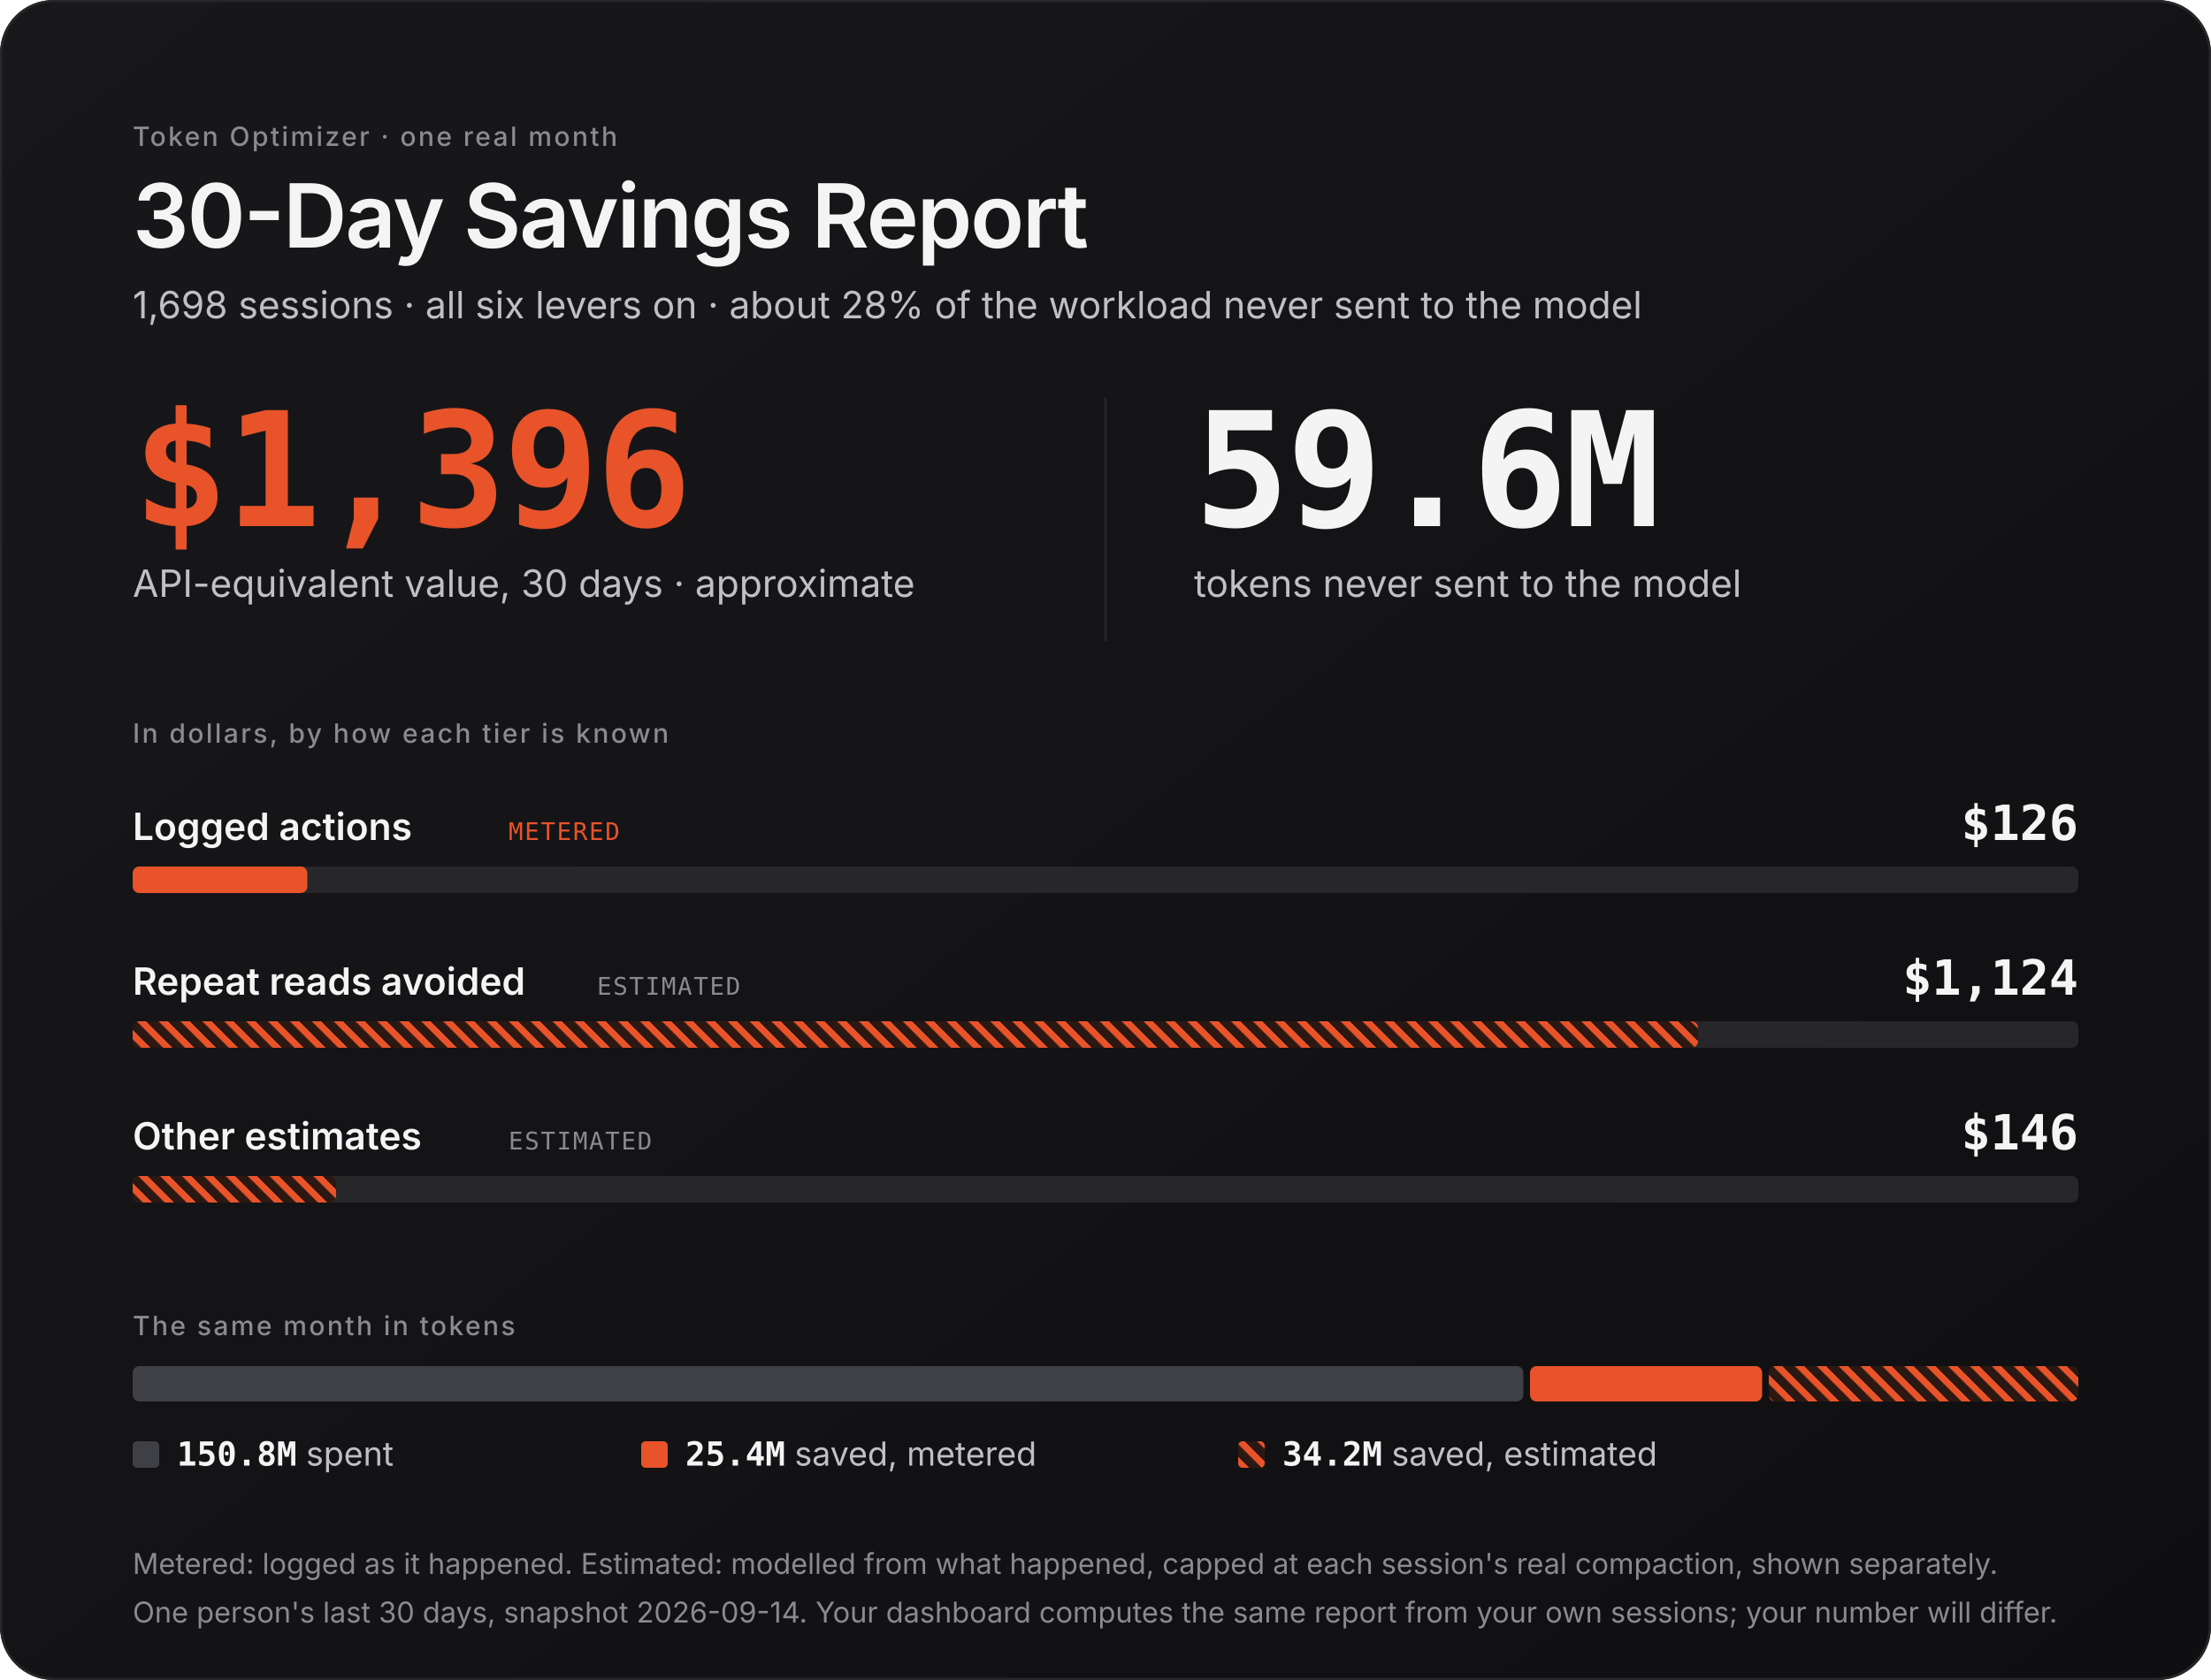
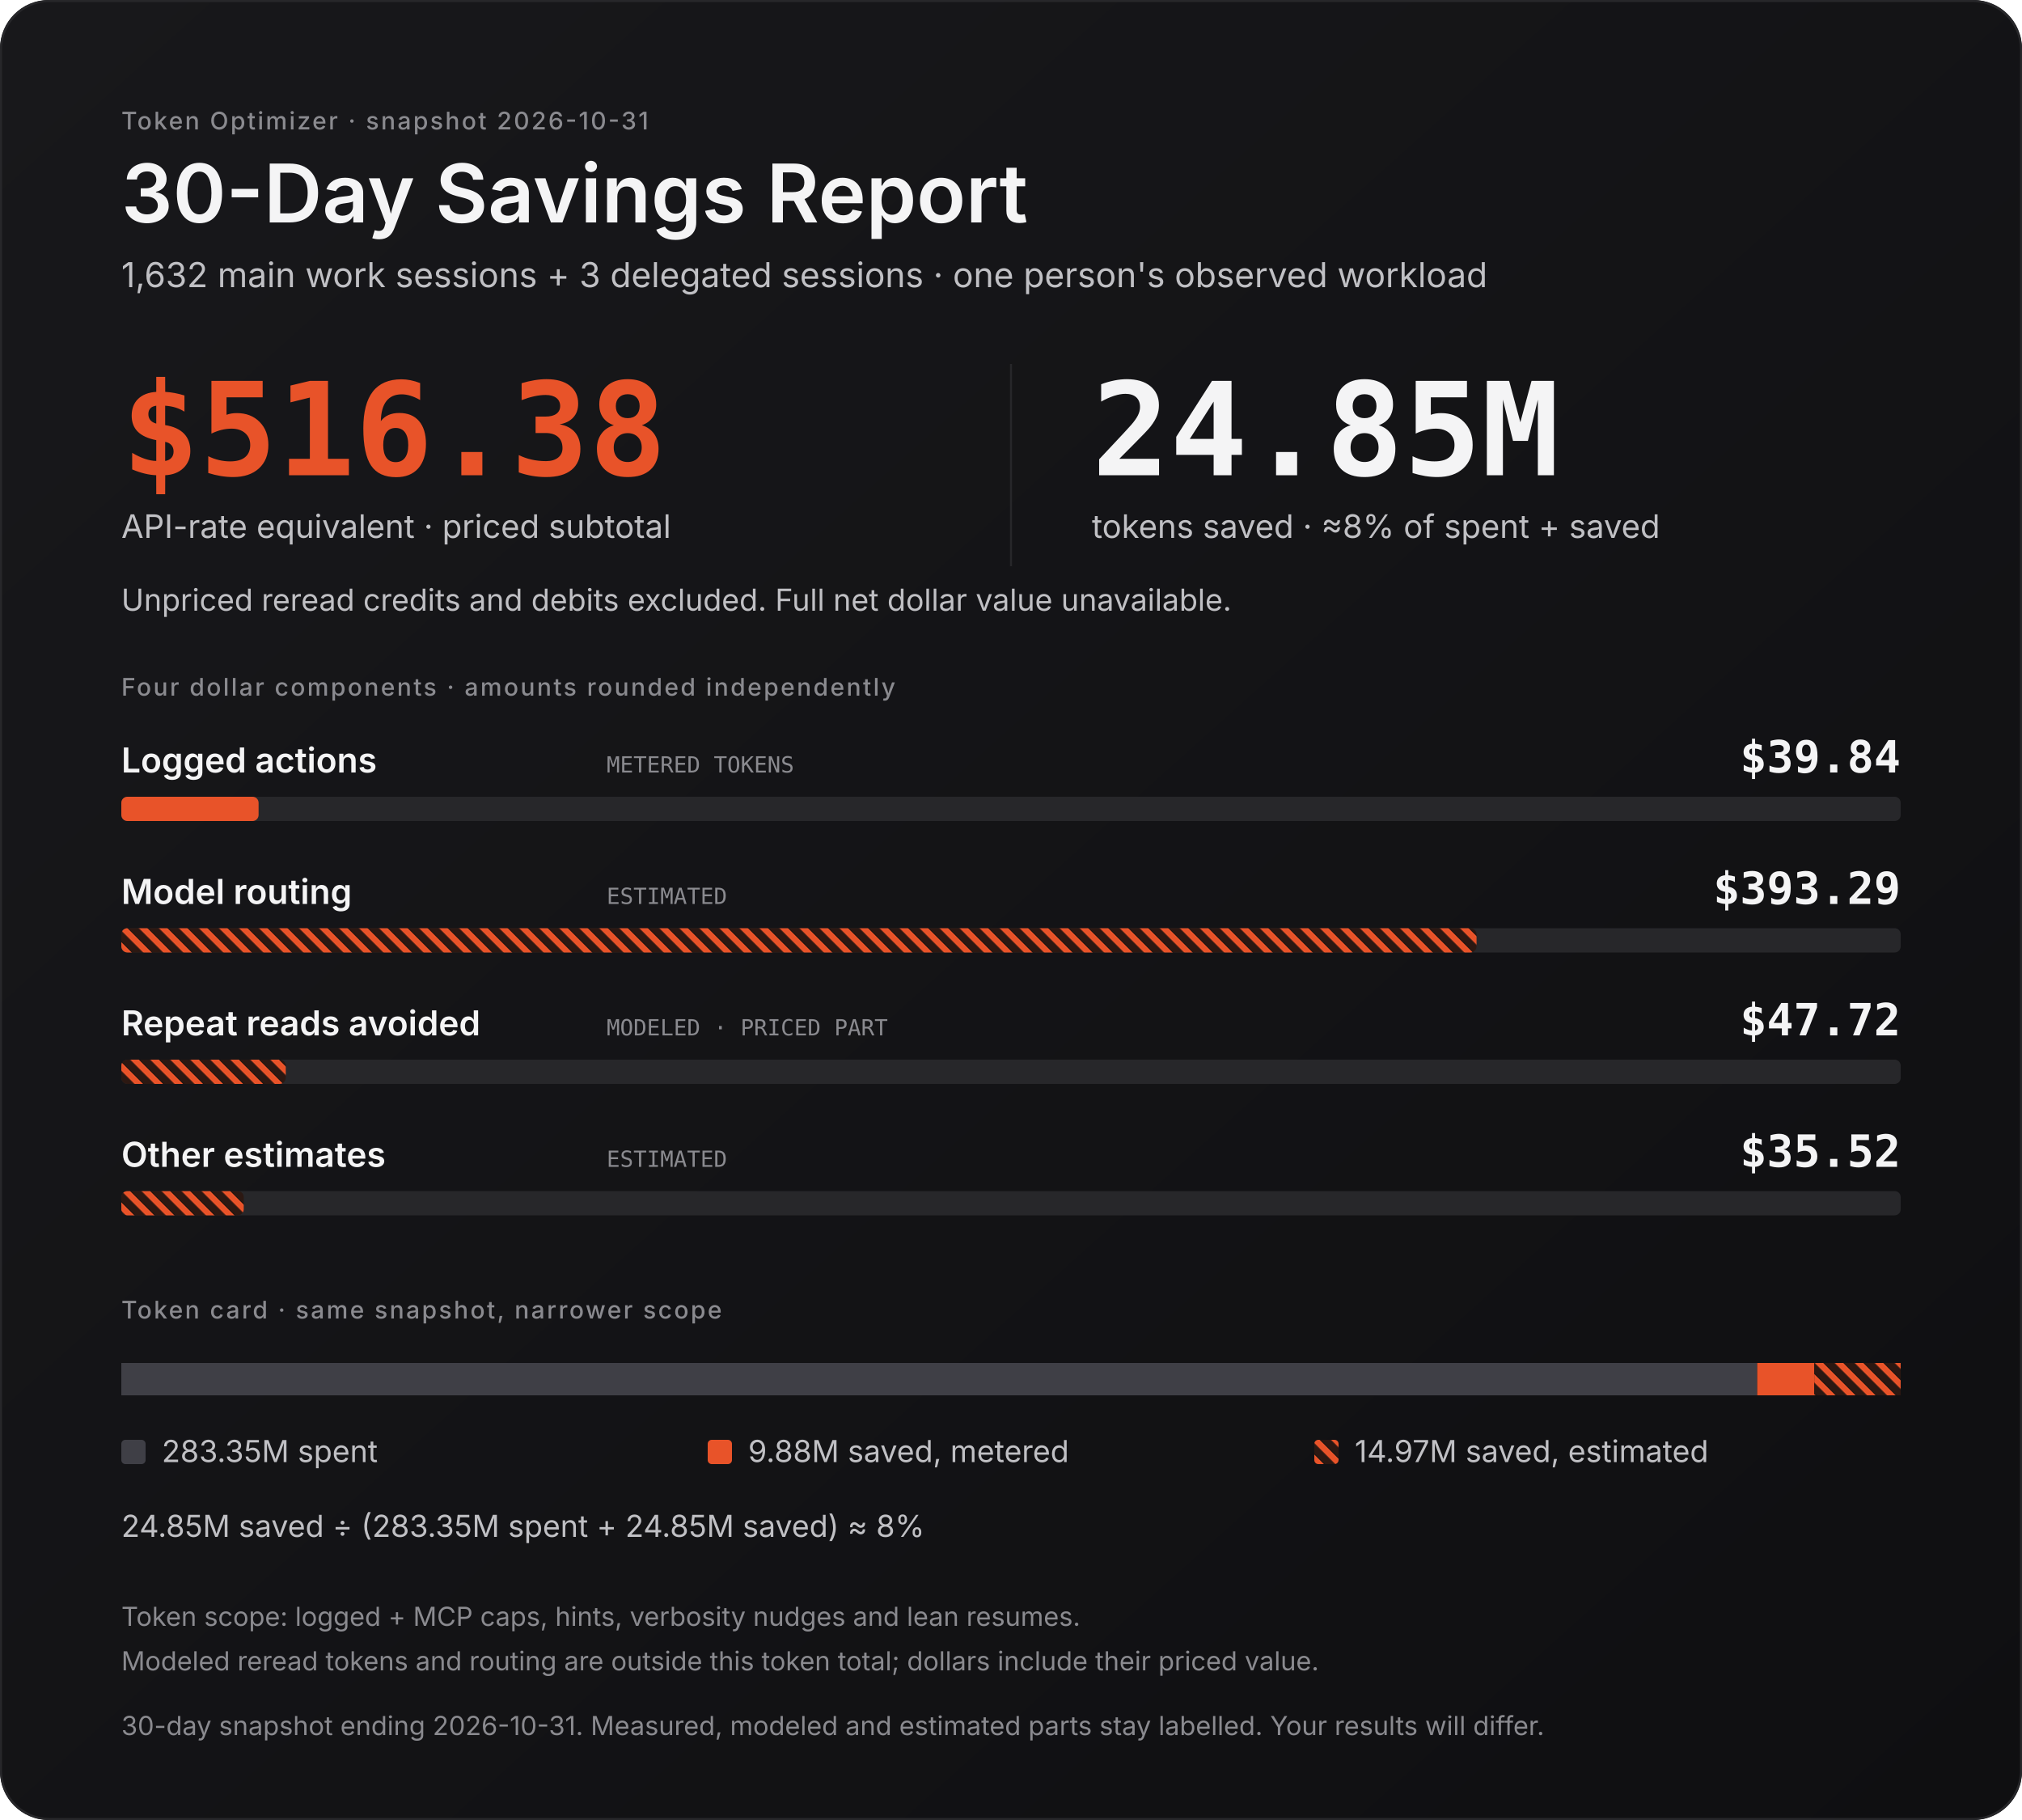
- <svg xmlns="http://www.w3.org/2000/svg" viewBox="0 0 1000 760" width="1000" height="760" role="img" aria-labelledby="title desc">
+ <svg xmlns="http://www.w3.org/2000/svg" viewBox="0 0 1000 900" width="1000" height="900" role="img" aria-labelledby="title desc">
  <defs>
    <linearGradient id="bg" x1="0" y1="0" x2="1" y2="1">
      <stop offset="0%" stop-color="#18181b" />
      <stop offset="100%" stop-color="#0f0f11" />
    </linearGradient>
    <pattern id="hatch" width="7" height="7" patternUnits="userSpaceOnUse" patternTransform="rotate(135)">
      <rect width="7" height="7" fill="#2c1812" />
      <rect width="3" height="7" fill="#e85329" />
    </pattern>
    <style>
      .sans { font-family: Inter, ui-sans-serif, -apple-system, BlinkMacSystemFont, "Segoe UI", sans-serif; }
      .mono { font-family: "JetBrains Mono", ui-monospace, SFMono-Regular, "SF Mono", Menlo, Consolas, monospace; font-variant-numeric: tabular-nums; }
      .ink { fill: #f4f4f5; }
      .soft { fill: #c0c0c4; }
      .muted { fill: #8a8a8f; }
      .accent { fill: #e85329; }
      .eyebrow { font-size: 12px; letter-spacing: .08em; text-transform: uppercase; fill: #8a8a8f; font-weight: 500; }
      .rise { animation: rise 900ms cubic-bezier(.2,.9,.2,1) both; }
      .d1 { animation-delay: 120ms; } .d2 { animation-delay: 260ms; } .d3 { animation-delay: 400ms; }
      .d4 { animation-delay: 540ms; } .d5 { animation-delay: 680ms; } .d6 { animation-delay: 820ms; }
      .grow { transform-box: fill-box; transform-origin: left center; animation: grow 1100ms cubic-bezier(.16,1,.3,1) both; }
      .g1 { animation-delay: 700ms; } .g2 { animation-delay: 820ms; } .g3 { animation-delay: 940ms; } .g4 { animation-delay: 1060ms; }
      @keyframes rise { from { opacity: 0; transform: translateY(14px); } to { opacity: 1; transform: translateY(0); } }
      @keyframes grow { from { transform: scaleX(0); } to { transform: scaleX(1); } }
      @media (prefers-reduced-motion: reduce) { .rise, .grow { animation: none; opacity: 1; transform: none; } }
    </style>
  </defs>
-   <rect width="1000" height="760" rx="24" fill="url(#bg)" />
-   <rect x="0.5" y="0.5" width="999" height="759" rx="24" fill="none" stroke="#27272a" />
+   <rect width="1000" height="900" rx="24" fill="url(#bg)" />
+   <rect x="0.5" y="0.5" width="999" height="899" rx="24" fill="none" stroke="#27272a" />
  <g class="rise sans">
-     <text x="60" y="66" class="eyebrow">Token Optimizer · one real month</text>
-     <text x="60" y="112" class="ink" font-size="40" font-weight="600" letter-spacing="-0.02em">30-Day Savings Report</text>
-     <text x="60" y="144" class="soft" font-size="17">1,698 sessions · all six levers on · about 28% of the workload never sent to the model</text>
+     <text x="60" y="64" class="eyebrow">Token Optimizer · snapshot 2026-10-31</text>
+     <text x="60" y="110" class="ink" font-size="40" font-weight="600">30-Day Savings Report</text>
+     <text x="60" y="142" class="soft" font-size="17">1,632 main work sessions + 3 delegated sessions · one person's observed workload</text>
  </g>
  <g class="rise d1">
-     <text x="60" y="238" class="mono accent" font-size="72" font-weight="600" letter-spacing="-0.02em">$1,396</text>
-     <text x="60" y="270" class="sans soft" font-size="17">API-equivalent value, 30 days · approximate</text>
+     <text x="60" y="235" class="mono accent" font-size="64" font-weight="600">$516.38</text>
+     <text x="60" y="266" class="sans soft" font-size="16">API-rate equivalent · priced subtotal</text>
  </g>
-   <line x1="500" y1="180" x2="500" y2="290" stroke="#27272a" stroke-width="1" />
+   <line x1="500" y1="180" x2="500" y2="280" stroke="#27272a" />
  <g class="rise d2">
-     <text x="540" y="238" class="mono ink" font-size="72" font-weight="600" letter-spacing="-0.02em">59.6M</text>
-     <text x="540" y="270" class="sans soft" font-size="17">tokens never sent to the model</text>
+     <text x="540" y="235" class="mono ink" font-size="64" font-weight="600">24.85M</text>
+     <text x="540" y="266" class="sans soft" font-size="16">tokens saved · ≈8% of spent + saved</text>
  </g>
-   <g class="rise d3 sans">
-     <text x="60" y="336" class="eyebrow">In dollars, by how each tier is known</text>
+   <g class="rise d2 sans soft" font-size="15">
+     <text x="60" y="302">Unpriced reread credits and debits excluded. Full net dollar value unavailable.</text>
  </g>
+   <text x="60" y="344" class="sans eyebrow">Four dollar components · amounts rounded independently</text>
  <g class="rise d3">
-     <text x="60" y="380" class="sans ink" font-size="17" font-weight="600">Logged actions</text>
-     <text x="230" y="380" class="mono" font-size="11" fill="#e85329" letter-spacing=".06em">METERED</text>
-     <text x="940" y="380" class="mono ink" font-size="22" font-weight="600" text-anchor="end">$126</text>
-     <rect x="60" y="392" width="880" height="12" rx="3" fill="#27272a" />
-     <rect class="grow g1" x="60" y="392" width="79" height="12" rx="3" fill="#e85329" />
+     <text x="60" y="382" class="sans ink" font-size="17" font-weight="600">Logged actions</text>
+     <text x="300" y="382" class="mono muted" font-size="11">METERED TOKENS</text>
+     <text x="940" y="382" class="mono ink" font-size="22" font-weight="600" text-anchor="end">$39.84</text>
+     <rect x="60" y="394" width="880" height="12" rx="3" fill="#27272a" />
+     <rect class="grow g1" x="60" y="394" width="67.887" height="12" rx="3" fill="#e85329" />
  </g>
  <g class="rise d4">
-     <text x="60" y="450" class="sans ink" font-size="17" font-weight="600">Repeat reads avoided</text>
-     <text x="270" y="450" class="mono" font-size="11" fill="#8a8a8f" letter-spacing=".06em">ESTIMATED</text>
-     <text x="940" y="450" class="mono ink" font-size="22" font-weight="600" text-anchor="end">$1,124</text>
-     <rect x="60" y="462" width="880" height="12" rx="3" fill="#27272a" />
-     <rect class="grow g2" x="60" y="462" width="708" height="12" rx="3" fill="url(#hatch)" />
+     <text x="60" y="447" class="sans ink" font-size="17" font-weight="600">Model routing</text>
+     <text x="300" y="447" class="mono muted" font-size="11">ESTIMATED</text>
+     <text x="940" y="447" class="mono ink" font-size="22" font-weight="600" text-anchor="end">$393.29</text>
+     <rect x="60" y="459" width="880" height="12" rx="3" fill="#27272a" />
+     <rect class="grow g2" x="60" y="459" width="670.241" height="12" rx="3" fill="url(#hatch)" />
  </g>
  <g class="rise d5">
-     <text x="60" y="520" class="sans ink" font-size="17" font-weight="600">Other estimates</text>
-     <text x="230" y="520" class="mono" font-size="11" fill="#8a8a8f" letter-spacing=".06em">ESTIMATED</text>
-     <text x="940" y="520" class="mono ink" font-size="22" font-weight="600" text-anchor="end">$146</text>
-     <rect x="60" y="532" width="880" height="12" rx="3" fill="#27272a" />
-     <rect class="grow g3" x="60" y="532" width="92" height="12" rx="3" fill="url(#hatch)" />
+     <text x="60" y="512" class="sans ink" font-size="17" font-weight="600">Repeat reads avoided</text>
+     <text x="300" y="512" class="mono muted" font-size="11">MODELED · PRICED PART</text>
+     <text x="940" y="512" class="mono ink" font-size="22" font-weight="600" text-anchor="end">$47.72</text>
+     <rect x="60" y="524" width="880" height="12" rx="3" fill="#27272a" />
+     <rect class="grow g3" x="60" y="524" width="81.332" height="12" rx="3" fill="url(#hatch)" />
  </g>
  <g class="rise d6">
-     <text x="60" y="604" class="sans eyebrow">The same month in tokens</text>
-     <g class="grow g4">
-       <rect x="60" y="618" width="629" height="16" rx="3" fill="#3f3f46" />
-       <rect x="692" y="618" width="105" height="16" rx="3" fill="#e85329" />
-       <rect x="800" y="618" width="140" height="16" rx="3" fill="url(#hatch)" />
-     </g>
-     <g class="sans" font-size="15">
-       <rect x="60" y="652" width="12" height="12" rx="2" fill="#3f3f46" />
-       <text x="80" y="663" class="soft">
-         <tspan class="mono ink" font-weight="600">150.8M</tspan> spent</text>
-       <rect x="290" y="652" width="12" height="12" rx="2" fill="#e85329" />
-       <text x="310" y="663" class="soft">
-         <tspan class="mono ink" font-weight="600">25.4M</tspan> saved, metered</text>
-       <rect x="560" y="652" width="12" height="12" rx="2" fill="url(#hatch)" />
-       <text x="580" y="663" class="soft">
-         <tspan class="mono ink" font-weight="600">34.2M</tspan> saved, estimated</text>
-     </g>
+     <text x="60" y="577" class="sans ink" font-size="17" font-weight="600">Other estimates</text>
+     <text x="300" y="577" class="mono muted" font-size="11">ESTIMATED</text>
+     <text x="940" y="577" class="mono ink" font-size="22" font-weight="600" text-anchor="end">$35.52</text>
+     <rect x="60" y="589" width="880" height="12" rx="3" fill="#27272a" />
+     <rect class="grow g4" x="60" y="589" width="60.54" height="12" rx="3" fill="url(#hatch)" />
  </g>
-   <g class="rise d6 sans">
-     <text x="60" y="712" class="muted" font-size="13">Metered: logged as it happened. Estimated: modelled from what happened, capped at each session's real compaction, shown separately.</text>
-     <text x="60" y="734" class="muted" font-size="13">One person's last 30 days, snapshot 2026-09-14. Your dashboard computes the same report from your own sessions; your number will differ.</text>
+   <g class="rise d6">
+     <text x="60" y="652" class="sans eyebrow">Token card · same snapshot, narrower scope</text>
+     <rect x="60" y="674" width="809.057" height="16" fill="#3f3f46" />
+     <rect x="869.057" y="674" width="28.209" height="16" fill="#e85329" />
+     <rect x="897.266" y="674" width="42.734" height="16" fill="url(#hatch)" />
+     <rect x="60" y="712" width="12" height="12" rx="2" fill="#3f3f46" />
+     <text x="80" y="723" class="sans soft" font-size="15">283.35M spent</text>
+     <rect x="350" y="712" width="12" height="12" rx="2" fill="#e85329" />
+     <text x="370" y="723" class="sans soft" font-size="15">9.88M saved, metered</text>
+     <rect x="650" y="712" width="12" height="12" rx="2" fill="url(#hatch)" />
+     <text x="670" y="723" class="sans soft" font-size="15">14.97M saved, estimated</text>
+     <text x="60" y="760" class="sans soft" font-size="15">24.85M saved ÷ (283.35M spent + 24.85M saved) ≈ 8%</text>
+   </g>
+   <g class="rise d6 sans muted" font-size="13">
+     <text x="60" y="804">Token scope: logged + MCP caps, hints, verbosity nudges and lean resumes.</text>
+     <text x="60" y="826">Modeled reread tokens and routing are outside this token total; dollars include their priced value.</text>
+     <text x="60" y="858">30-day snapshot ending 2026-10-31. Measured, modeled and estimated parts stay labelled. Your results will differ.</text>
  </g>
</svg>
